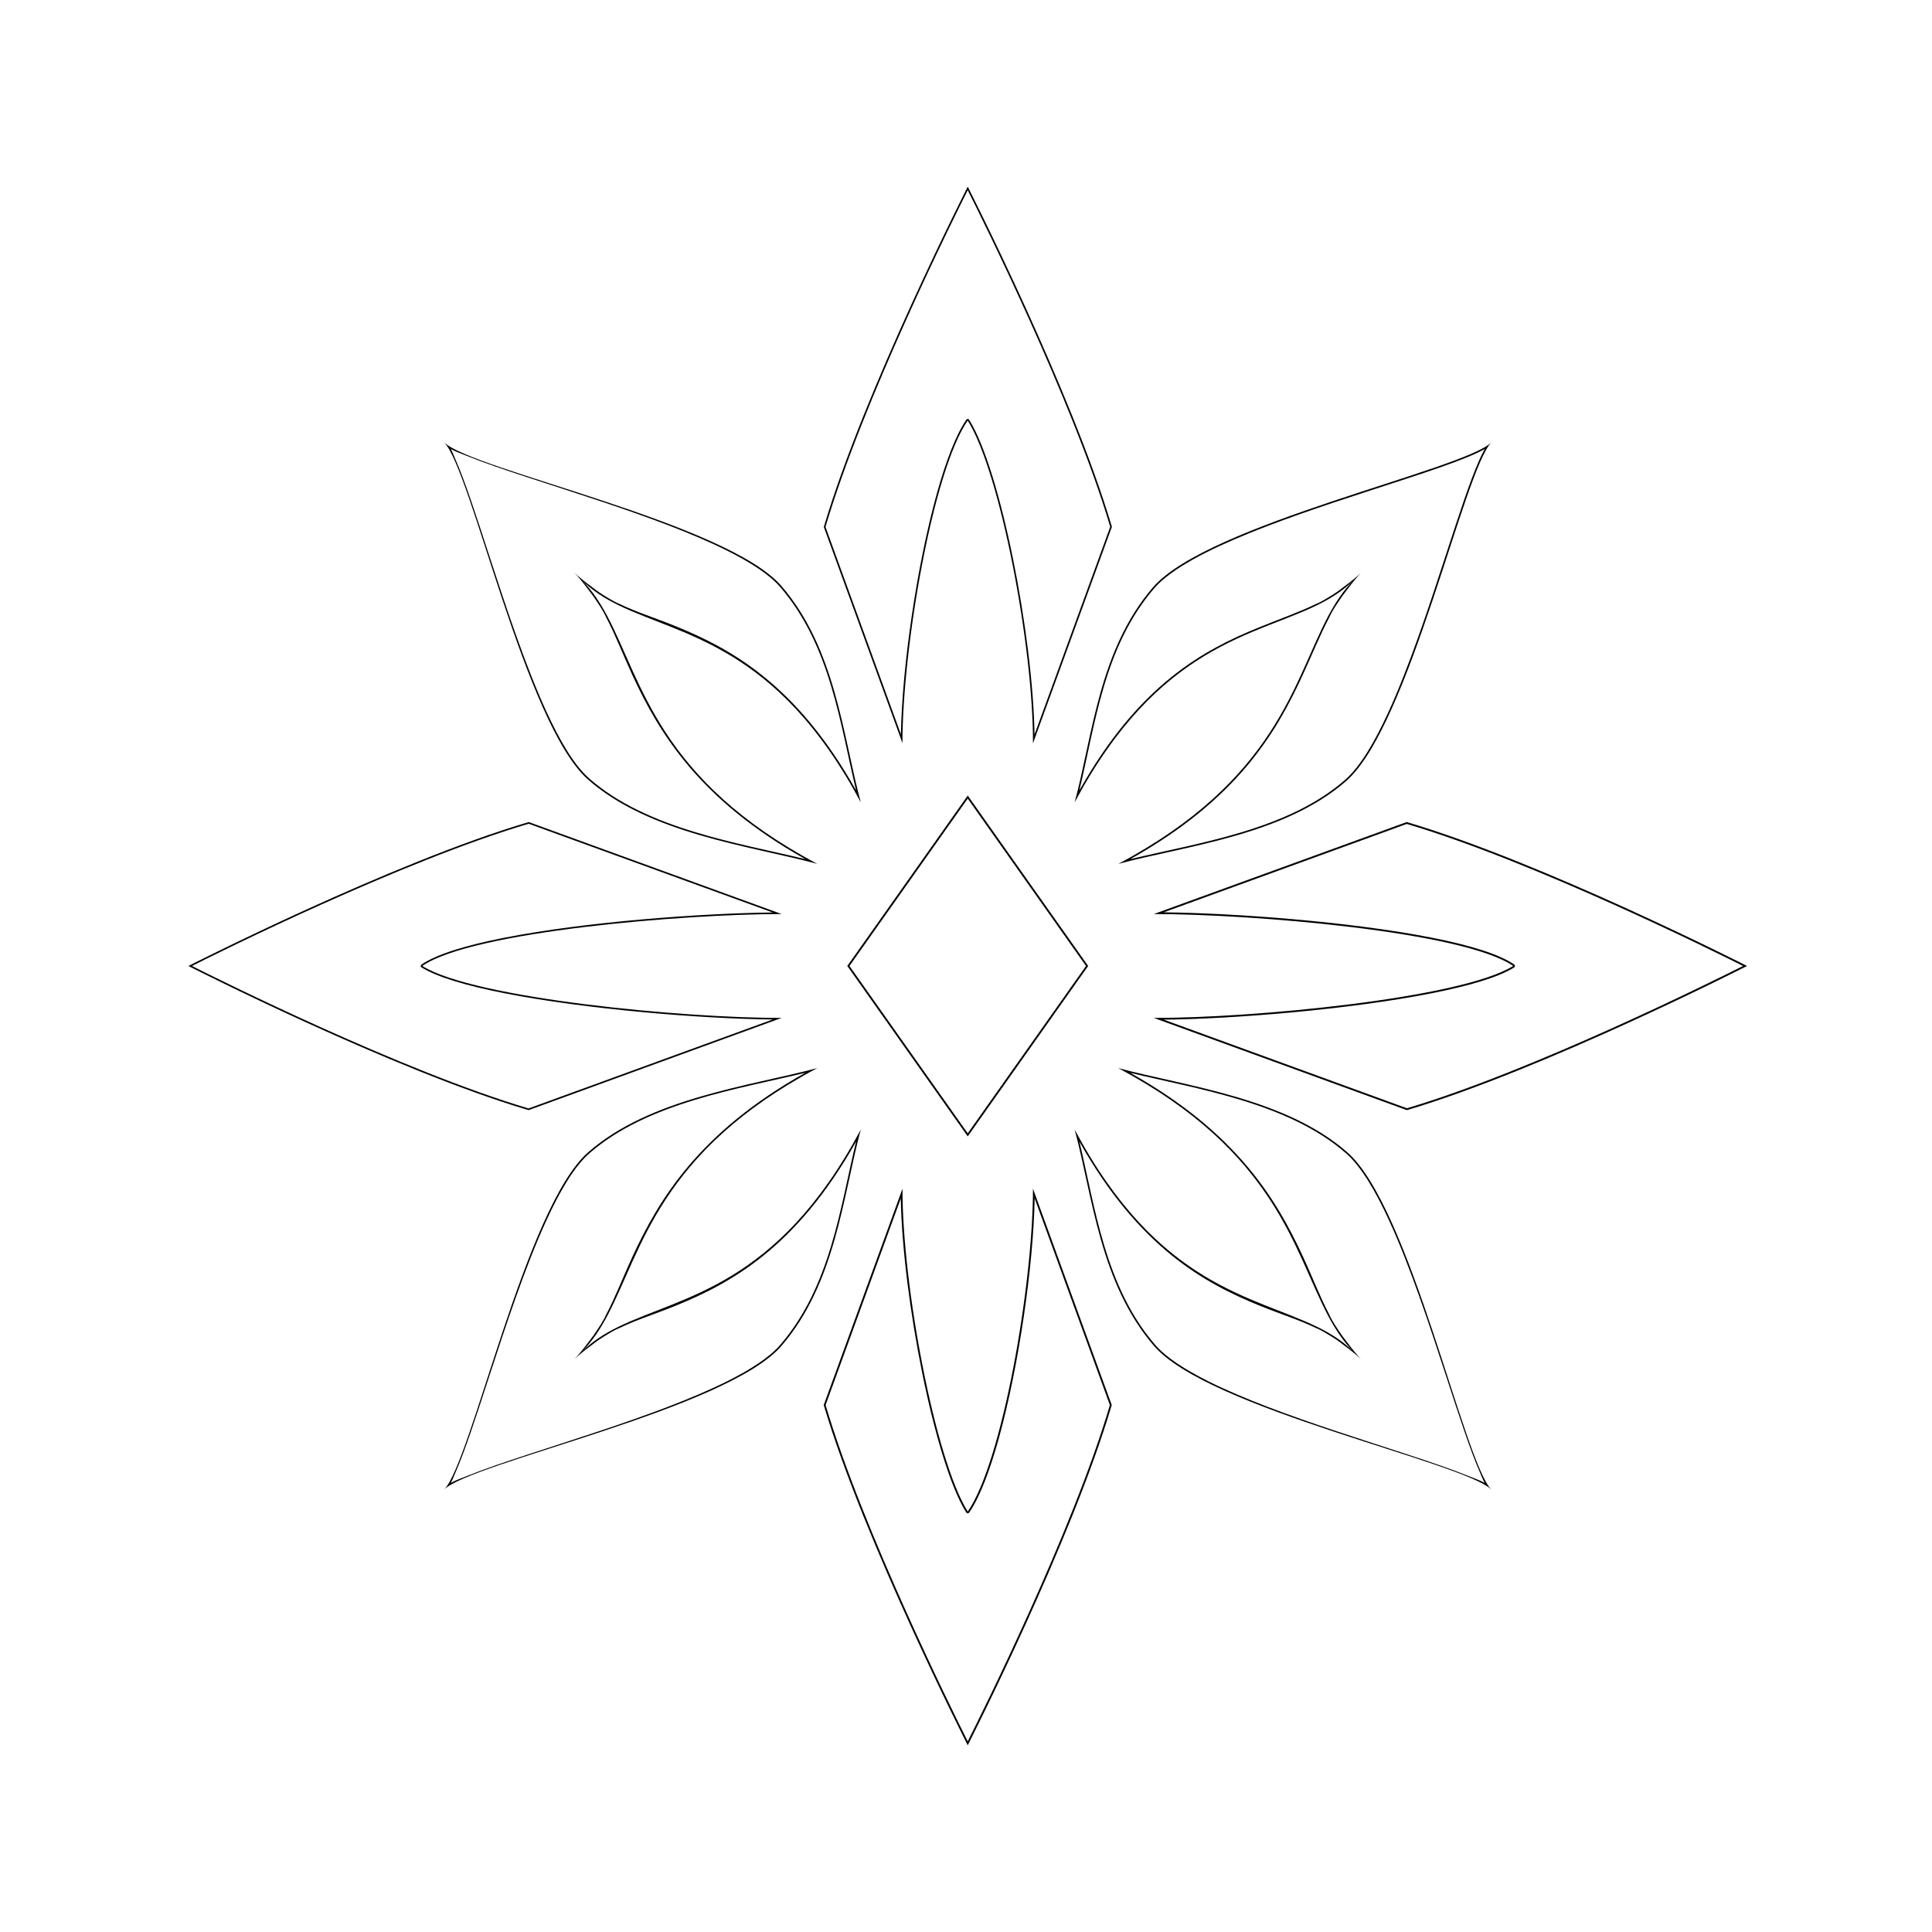
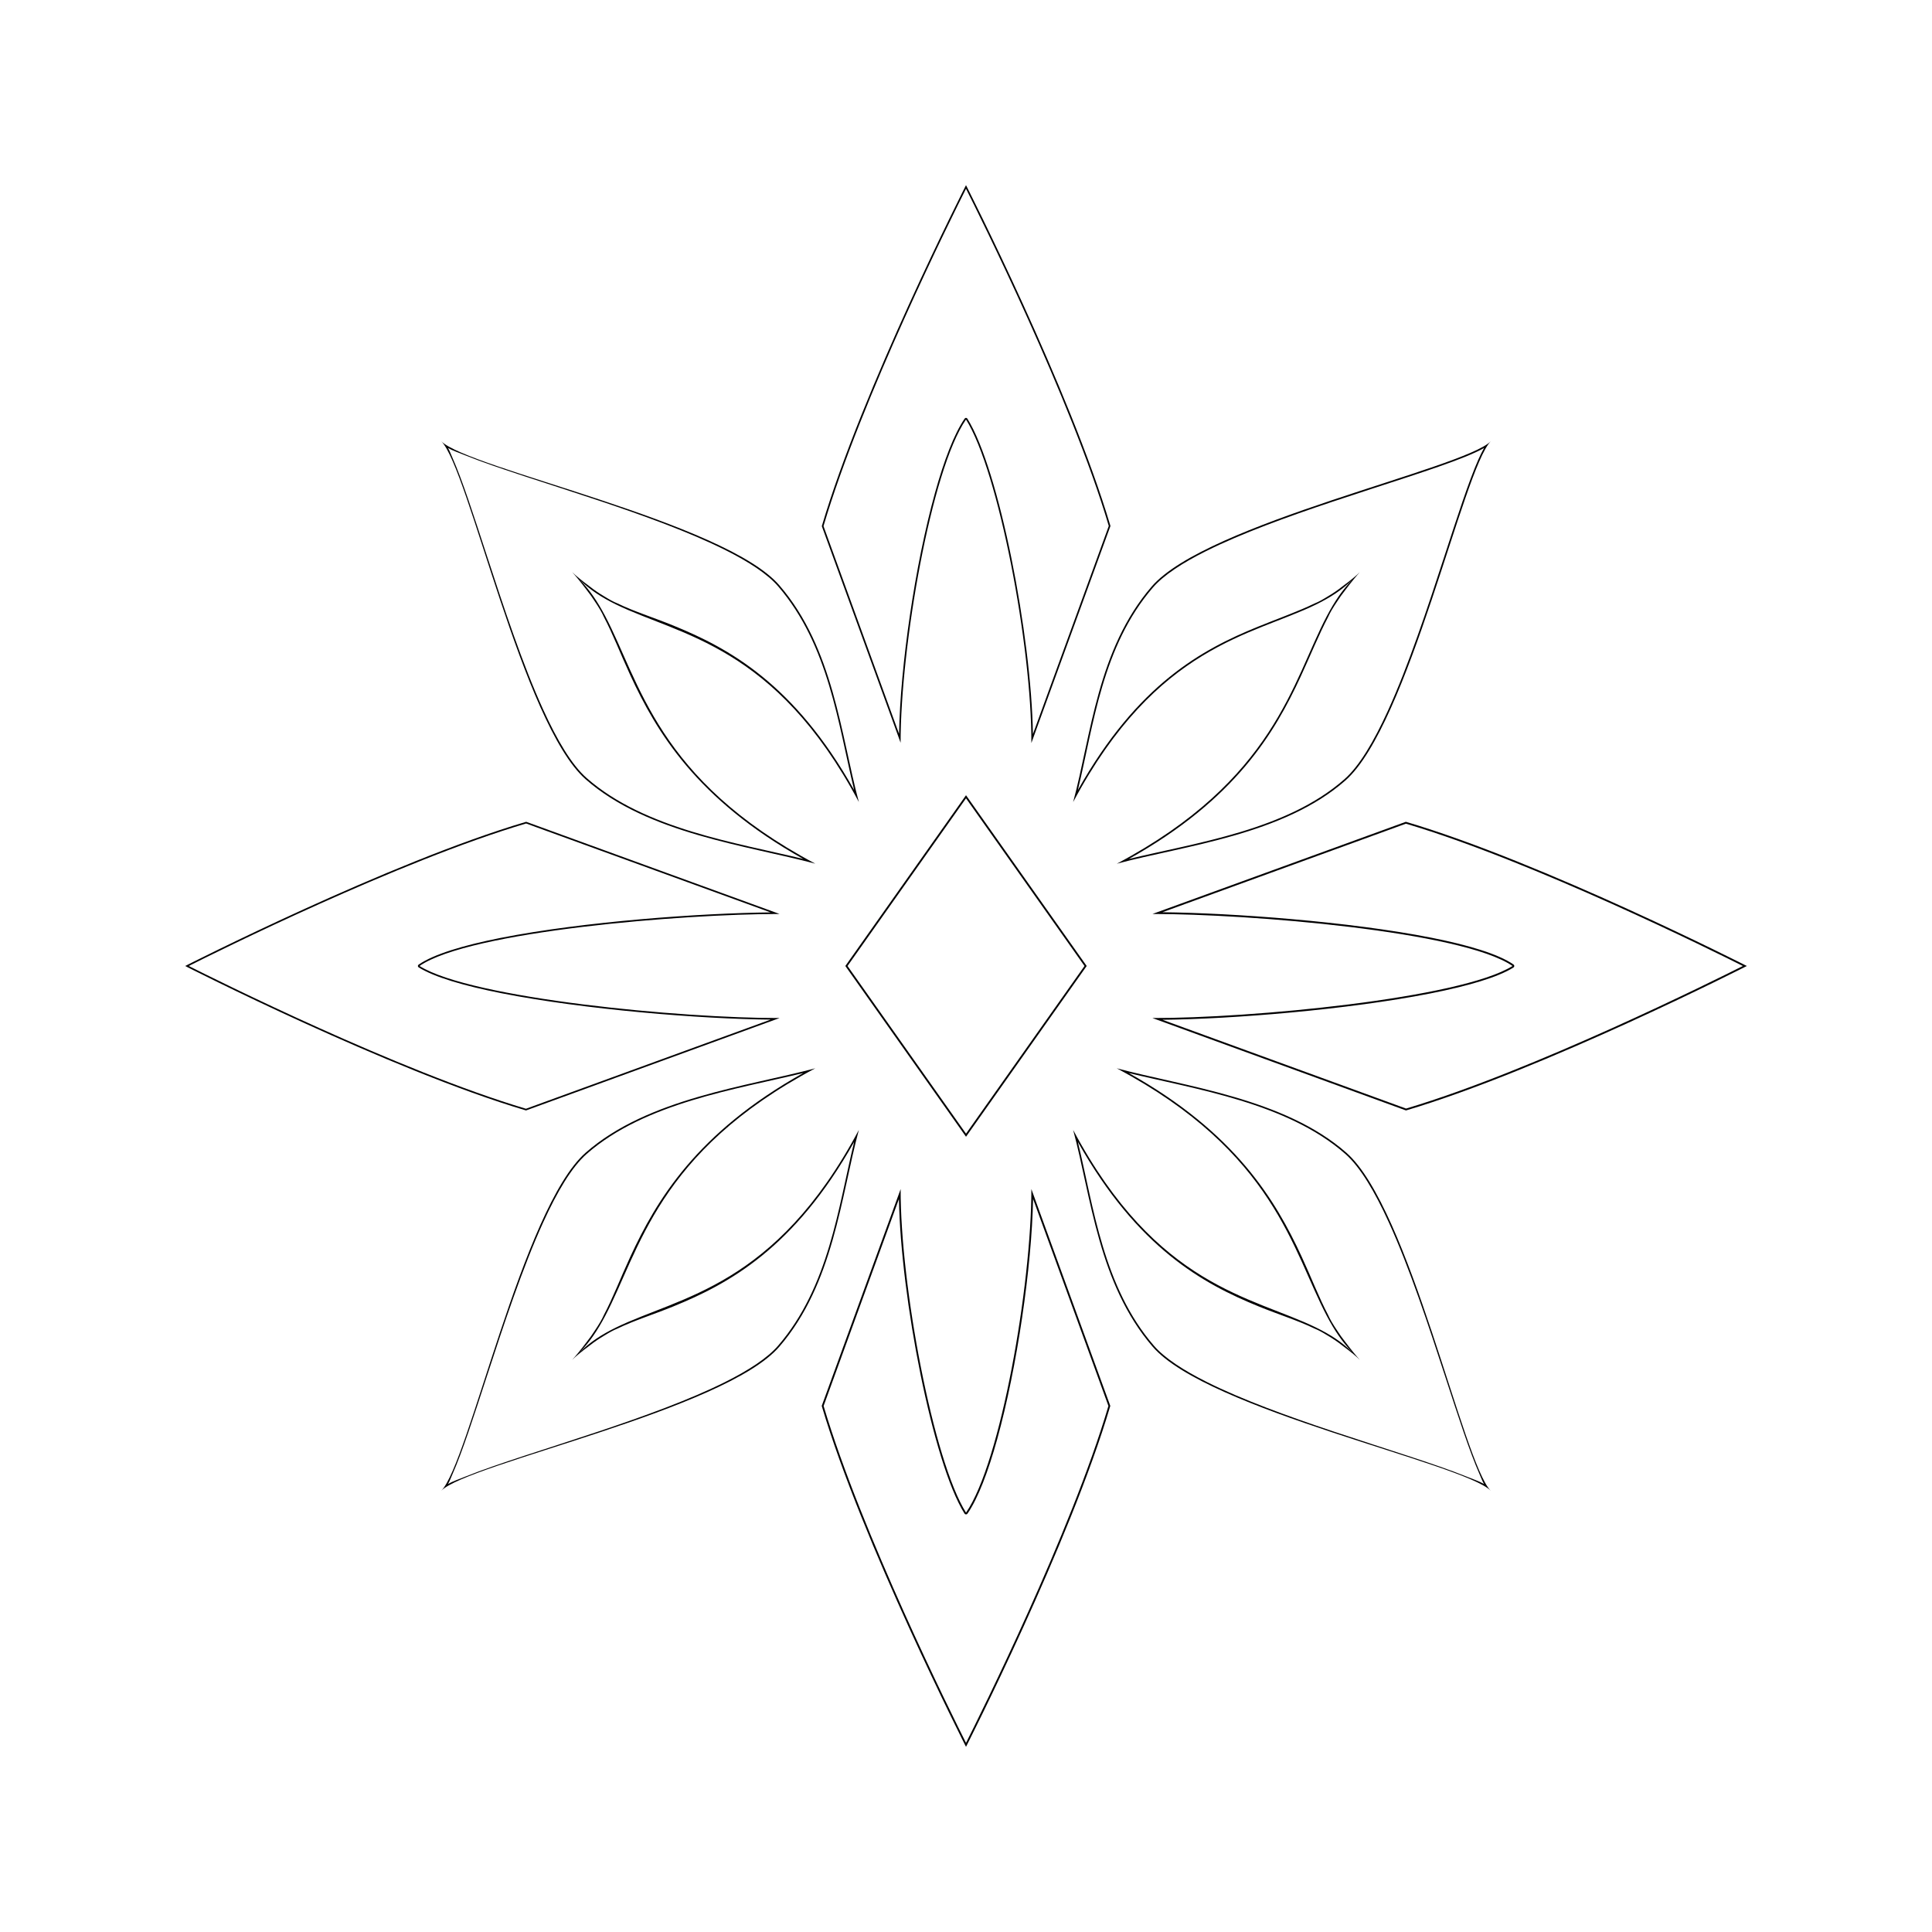
- <svg xmlns="http://www.w3.org/2000/svg" width="100%" height="100%" viewBox="0 0 513 513" version="1.1" xml:space="preserve" style="fill-rule:evenodd;clip-rule:evenodd;stroke-linejoin:round;stroke-miterlimit:2;">
-   <g transform="matrix(1,0,0,1,-631,-91)">
-     <g id="outline_black" transform="matrix(0.917475,0,0,0.917475,631.9571,-1457.83)">
+ <svg xmlns="http://www.w3.org/2000/svg" width="100%" height="100%" viewBox="0 0 512 512" version="1.1" xml:space="preserve" style="fill-rule:evenodd;clip-rule:evenodd;stroke-linejoin:round;stroke-miterlimit:2;">
+   <g transform="matrix(1,0,0,1,-612,-50)">
+     <g id="outline_black" transform="matrix(0.917475,0,0,0.917475,612,-1499.324)">
      <rect x="0" y="1688.681" width="558.053" height="558.053" style="fill:none;" />
      <g id="_--Black-Outline" transform="matrix(0.186018,0,0,0.186018,-558.0508,1688.678)">
        <g id="Center" transform="matrix(1,0,0,1,-0.012831,0)">
          <path d="M4312.626,1500L4500.013,1234.835L4687.4,1500L4500.013,1765.165L4312.626,1500ZM4316.027,1500L4500.013,1760.352L4683.999,1500L4500.013,1239.648L4316.027,1500Z" style="fill:rgb(1,0,1);" />
        </g>
        <g id="NW" transform="matrix(-1,0,0,1,5998.45,-1.922173)">
          <path d="M2041.853,940.597C1942.772,988.941 1795.159,1003.026 1664.847,1247.35C1692.962,1142.578 1704.234,1008.312 1788.217,910.867C1873.269,812.182 2270.758,729.653 2313.197,687.185C2270.592,729.908 2187.218,1125.857 2089.037,1212.046C1992.624,1296.684 1837.798,1314.887 1732.483,1343.057C1978.186,1212.606 2005.394,1059.317 2058.99,958.077C2070.256,936.796 2082.696,917.811 2098.586,901.819C2082.378,918.12 2063.246,930.158 2041.853,940.597ZM2060.806,959.93C2046.308,987.433 2035.233,1016.984 2019.655,1050.643C1979.176,1138.103 1916.996,1243.021 1751.207,1335.704C1854.947,1310.374 1997.023,1289.495 2087.388,1210.167C2110.757,1189.652 2133.31,1151.293 2154.774,1104.312C2187.202,1033.332 2217.011,942.719 2242.849,863.555C2263,801.816 2280.746,747.023 2295.431,713.831C2298.548,706.786 2299.904,702.611 2302.761,697.607C2295.23,701.886 2286.877,704.573 2274.865,709.439C2227.808,728.505 2149.361,752.211 2068.301,779.359C1998.985,802.573 1927.753,828.306 1872.689,855.823C1836.276,874.021 1806.956,892.954 1790.111,912.499C1711.444,1003.775 1696.719,1127.726 1672.158,1228.786C1765.054,1063.453 1867.314,1008.215 1952.692,973.405C1984.924,960.263 2013.483,951.621 2040.032,938.739C2045.172,936.77 2051.945,933.08 2059.3,928.52C2067.733,923.597 2075.723,918.238 2083.218,912.239C2089.231,907.825 2094.9,903.43 2099.667,899.507C2103.987,895.952 2107.566,892.784 2109.986,890.344C2107.603,892.924 2104.48,896.553 2100.949,900.859C2096.788,905.934 2092.06,911.949 2087.309,918.299C2082.7,924.098 2078.393,930.199 2074.306,936.577C2068.467,945.293 2063.518,953.578 2060.806,959.93Z" style="fill:rgb(1,0,1);" />
        </g>
        <g id="W" transform="matrix(-2.5,0,0,2.5,5682.47,250.0207)">
          <path d="M957.985,499.999C957.985,499.999 831.316,435.536 746.185,410.434L588.775,467.689C648.557,467.642 781.302,478.431 812.436,499.989C780.247,520.24 648.917,532.526 588.74,532.311L746.279,589.719C831.3,564.544 957.985,499.999 957.985,499.999ZM955.769,499.999C940.236,507.826 825.378,565.193 746.311,588.667L594.367,533.297C637.494,532.939 710.286,527.026 761.489,516.923C784.549,512.373 803.246,506.952 812.969,500.836C813.253,500.657 813.429,500.347 813.436,500.011C813.443,499.676 813.282,499.358 813.006,499.167C803.594,492.65 784.979,487.077 761.888,482.515C710.661,472.395 637.315,467.121 594.38,466.714L746.218,411.486C825.386,434.893 940.238,492.169 955.769,499.999Z" style="fill:rgb(1,0,1);" />
        </g>
        <g id="SW" transform="matrix(-1,0,0,-1,5998.45,3001.93)">
          <path d="M2041.853,940.597C1942.772,988.941 1795.159,1003.026 1664.847,1247.35C1692.962,1142.578 1704.234,1008.312 1788.217,910.867C1873.269,812.182 2270.758,729.653 2313.197,687.185C2270.592,729.908 2187.218,1125.857 2089.037,1212.046C1992.624,1296.684 1837.798,1314.887 1732.483,1343.057C1978.186,1212.606 2005.394,1059.317 2058.99,958.077C2070.256,936.796 2082.696,917.811 2098.586,901.819C2082.378,918.12 2063.246,930.158 2041.853,940.597ZM2060.806,959.93C2046.308,987.433 2035.233,1016.984 2019.655,1050.643C1979.176,1138.103 1916.996,1243.021 1751.207,1335.704C1854.947,1310.374 1997.023,1289.495 2087.388,1210.167C2110.757,1189.652 2133.31,1151.293 2154.774,1104.312C2187.202,1033.332 2217.011,942.719 2242.849,863.555C2263,801.816 2280.746,747.023 2295.431,713.831C2298.548,706.786 2299.904,702.611 2302.761,697.607C2295.23,701.886 2286.877,704.573 2274.865,709.439C2227.808,728.505 2149.361,752.211 2068.301,779.359C1998.985,802.573 1927.753,828.306 1872.689,855.823C1836.276,874.021 1806.956,892.954 1790.111,912.499C1711.444,1003.775 1696.719,1127.726 1672.158,1228.786C1765.054,1063.453 1867.314,1008.215 1952.692,973.405C1984.924,960.263 2013.483,951.621 2040.032,938.739C2045.172,936.77 2051.945,933.08 2059.3,928.52C2067.733,923.597 2075.723,918.238 2083.218,912.239C2089.231,907.825 2094.9,903.43 2099.667,899.507C2103.987,895.952 2107.566,892.784 2109.986,890.344C2107.603,892.924 2104.48,896.553 2100.949,900.859C2096.788,905.934 2092.06,911.949 2087.309,918.299C2082.7,924.098 2078.393,930.199 2074.306,936.577C2068.467,945.293 2063.518,953.578 2060.806,959.93Z" style="fill:rgb(1,0,1);" />
        </g>
        <g id="S" transform="matrix(-0,2.5,-2.5,-0,5749.983,317.5247)">
          <path d="M957.99,499.998C957.99,499.998 831.245,564.439 746.224,589.615L611.537,540.593C671.714,540.809 780.327,520.242 812.516,499.991C781.382,478.433 671.319,459.347 611.537,459.394L746.224,410.372C831.354,435.475 957.99,499.998 957.99,499.998ZM955.527,499.998C939.252,491.796 825.092,434.855 746.26,411.541L617.679,458.341C659.753,459.148 722.306,468.227 766.971,480.636C787.18,486.25 803.739,492.562 813.149,499.078C813.456,499.29 813.635,499.643 813.627,500.016C813.619,500.389 813.424,500.733 813.108,500.932C781.895,520.568 679.05,540.546 617.71,541.657L746.26,588.445C824.993,565.063 939.242,508.191 955.527,499.998Z" style="fill:rgb(1,0,1);" />
        </g>
        <g id="SE" transform="matrix(1,0,0,-1,3001.517,3001.93)">
          <path d="M2041.853,940.597C1942.772,988.941 1795.159,1003.026 1664.847,1247.35C1692.962,1142.578 1704.234,1008.312 1788.217,910.867C1873.269,812.182 2270.758,729.653 2313.197,687.185C2270.592,729.908 2187.218,1125.857 2089.037,1212.046C1992.624,1296.684 1837.798,1314.887 1732.483,1343.057C1978.186,1212.606 2005.394,1059.317 2058.99,958.077C2070.256,936.796 2082.696,917.811 2098.586,901.819C2082.378,918.12 2063.246,930.158 2041.853,940.597ZM2060.806,959.93C2046.308,987.433 2035.233,1016.984 2019.655,1050.643C1979.176,1138.103 1916.996,1243.021 1751.207,1335.704C1854.947,1310.374 1997.023,1289.495 2087.388,1210.167C2110.757,1189.652 2133.31,1151.293 2154.774,1104.312C2187.202,1033.332 2217.011,942.719 2242.849,863.555C2263,801.816 2280.746,747.023 2295.431,713.831C2298.548,706.786 2299.904,702.611 2302.761,697.607C2295.23,701.886 2286.877,704.573 2274.865,709.439C2227.808,728.505 2149.361,752.211 2068.301,779.359C1998.985,802.573 1927.753,828.306 1872.689,855.823C1836.276,874.021 1806.956,892.954 1790.111,912.499C1711.444,1003.775 1696.719,1127.726 1672.158,1228.786C1765.054,1063.453 1867.314,1008.215 1952.692,973.405C1984.924,960.263 2013.483,951.621 2040.032,938.739C2045.172,936.77 2051.945,933.08 2059.3,928.52C2067.733,923.597 2075.723,918.238 2083.218,912.239C2089.231,907.825 2094.9,903.43 2099.667,899.507C2103.987,895.952 2107.566,892.784 2109.986,890.344C2107.603,892.924 2104.48,896.553 2100.949,900.859C2096.788,905.934 2092.06,911.949 2087.309,918.299C2082.7,924.098 2078.393,930.199 2074.306,936.577C2068.467,945.293 2063.518,953.578 2060.806,959.93Z" style="fill:rgb(1,0,1);" />
        </g>
        <g id="E" transform="matrix(2.5,0,-0,2.5,3317.504,250.0207)">
          <path d="M957.985,499.999C957.985,499.999 831.3,564.544 746.279,589.719L588.74,532.311C648.917,532.526 780.247,520.24 812.436,499.989C781.302,478.431 648.557,467.642 588.775,467.689L746.185,410.434C831.316,435.536 957.985,499.999 957.985,499.999ZM955.522,499.999C939.248,491.799 825.055,434.918 746.221,411.603L594.995,466.609C638.016,467.06 710.919,472.333 761.909,482.406C785.02,486.972 803.65,492.554 813.069,499.076C813.376,499.288 813.555,499.641 813.547,500.014C813.539,500.387 813.344,500.731 813.028,500.93C803.298,507.051 784.588,512.479 761.511,517.032C710.543,527.088 638.188,532.994 594.98,533.402L746.315,588.55C825.048,565.168 939.246,508.196 955.522,499.999Z" style="fill:rgb(1,0,1);" />
        </g>
        <g id="NE" transform="matrix(1,0,0,1,3000,0)">
          <path d="M2043.33,938.806C1944.25,987.15 1796.663,1001.18 1666.351,1245.504C1694.466,1140.733 1704.234,1008.312 1788.217,910.867C1873.269,812.182 2272.398,727.74 2314.836,685.272C2272.232,727.995 2187.218,1125.857 2089.037,1212.046C1992.624,1296.684 1839.437,1313.038 1734.122,1341.208C1979.824,1210.756 2006.871,1057.526 2060.467,956.287C2071.734,935.005 2084.173,916.02 2100.064,900.028C2083.855,916.329 2064.724,928.367 2043.33,938.806ZM2062.283,958.139C2047.786,985.642 2035.233,1016.984 2019.655,1050.643C1979.176,1138.103 1918.634,1241.172 1752.845,1333.855C1856.585,1308.525 1997.023,1289.495 2087.388,1210.167C2110.757,1189.652 2133.31,1151.293 2154.774,1104.312C2187.202,1033.332 2217.011,942.719 2242.849,863.555C2263,801.816 2280.746,747.023 2295.431,713.831C2298.548,706.786 2301.544,700.698 2304.401,695.694C2296.869,699.973 2286.877,704.573 2274.865,709.439C2227.808,728.505 2149.361,752.211 2068.301,779.359C1998.985,802.573 1927.753,828.306 1872.689,855.823C1836.276,874.021 1806.956,892.954 1790.111,912.499C1711.444,1003.775 1698.223,1125.881 1673.662,1226.941C1766.558,1061.608 1867.314,1008.215 1952.692,973.405C1984.924,960.263 2014.96,949.83 2041.509,936.948C2046.65,934.979 2053.423,931.289 2060.778,926.729C2069.211,921.806 2077.201,916.447 2084.696,910.448C2090.709,906.034 2096.378,901.639 2101.144,897.716C2105.465,894.161 2109.043,890.993 2111.463,888.553C2109.08,891.133 2105.957,894.762 2102.427,899.068C2098.266,904.143 2093.538,910.158 2088.787,916.508C2084.178,922.307 2079.871,928.408 2075.784,934.786C2069.944,943.502 2064.996,951.787 2062.283,958.139Z" style="fill:rgb(1,0,1);" />
        </g>
        <g id="N" transform="matrix(0,-2.5,2.5,0,3250,2682.5)">
          <path d="M957.985,499.995C957.985,499.995 831.3,564.544 746.279,589.719L611.487,540.6C671.664,540.815 780.247,520.24 812.436,499.989C781.302,478.431 671.42,459.326 611.639,459.373L746.185,410.434C831.316,435.536 957.985,499.995 957.985,499.995ZM955.769,499.995C940.238,492.164 825.386,434.893 746.218,411.486L617.183,458.42C659.246,459.153 722.085,468.266 766.901,480.737C787.071,486.349 803.602,492.656 813.006,499.167C813.282,499.358 813.443,499.676 813.436,500.011C813.429,500.347 813.253,500.657 812.969,500.836C781.662,520.531 678.298,540.574 617.052,541.563L746.311,588.667C825.378,565.193 940.236,507.821 955.769,499.995Z" style="fill:rgb(1,0,1);" />
        </g>
      </g>
    </g>
  </g>
</svg>
